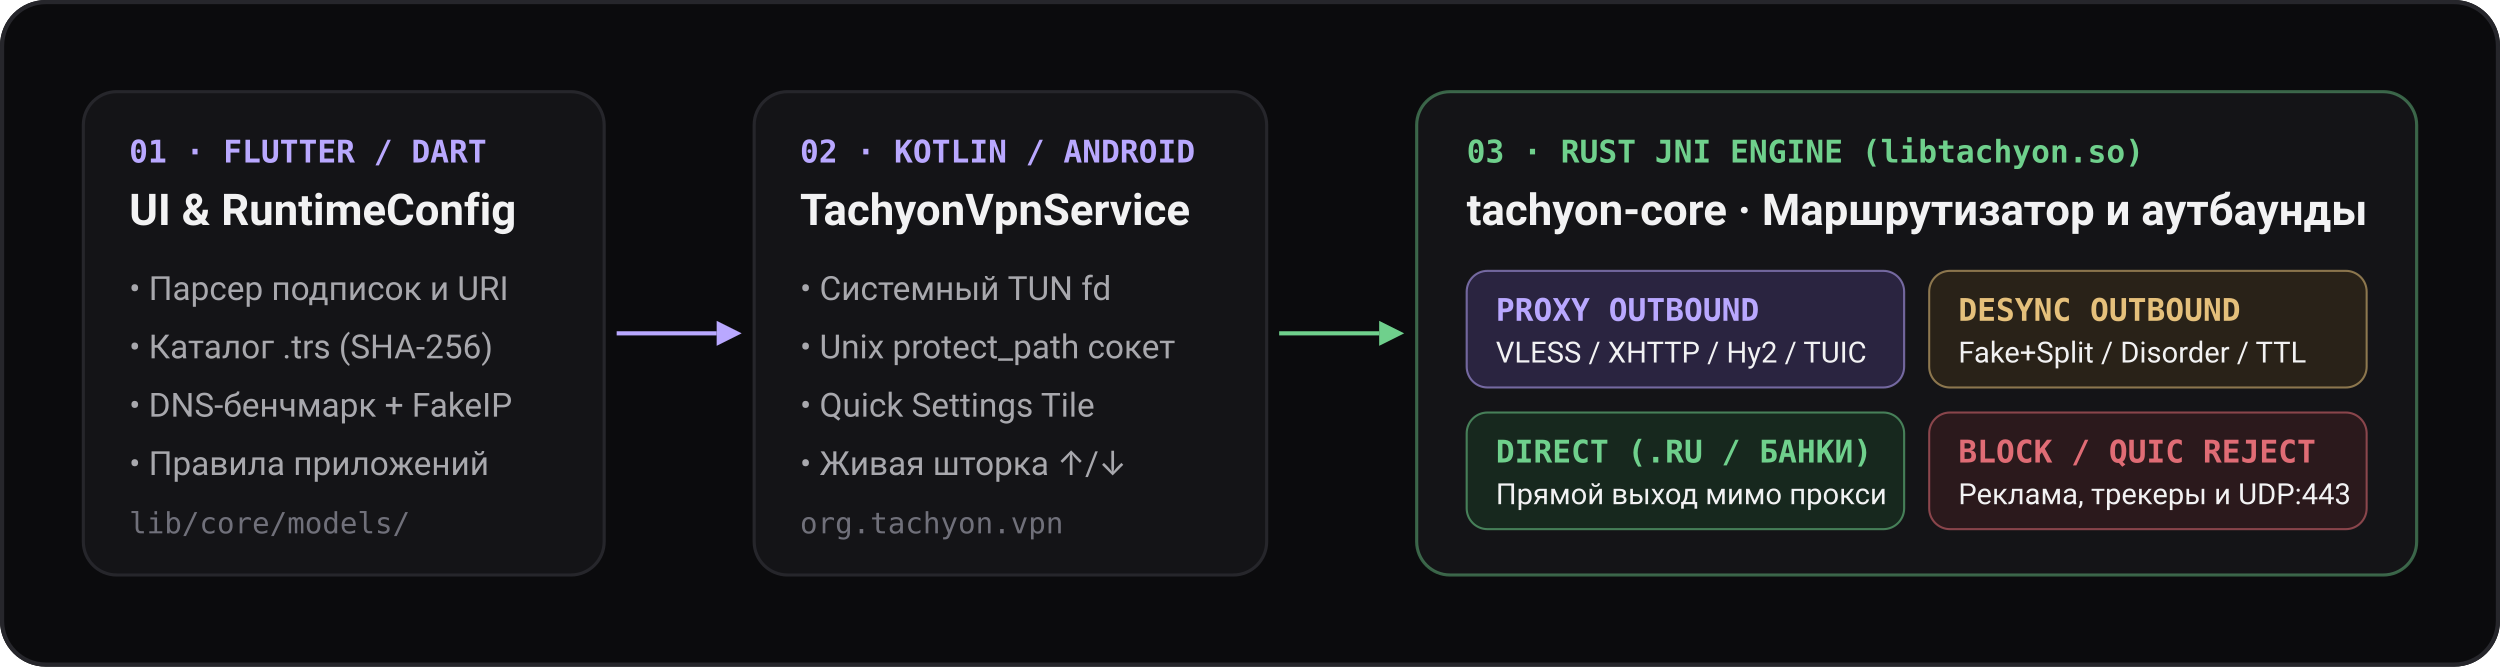
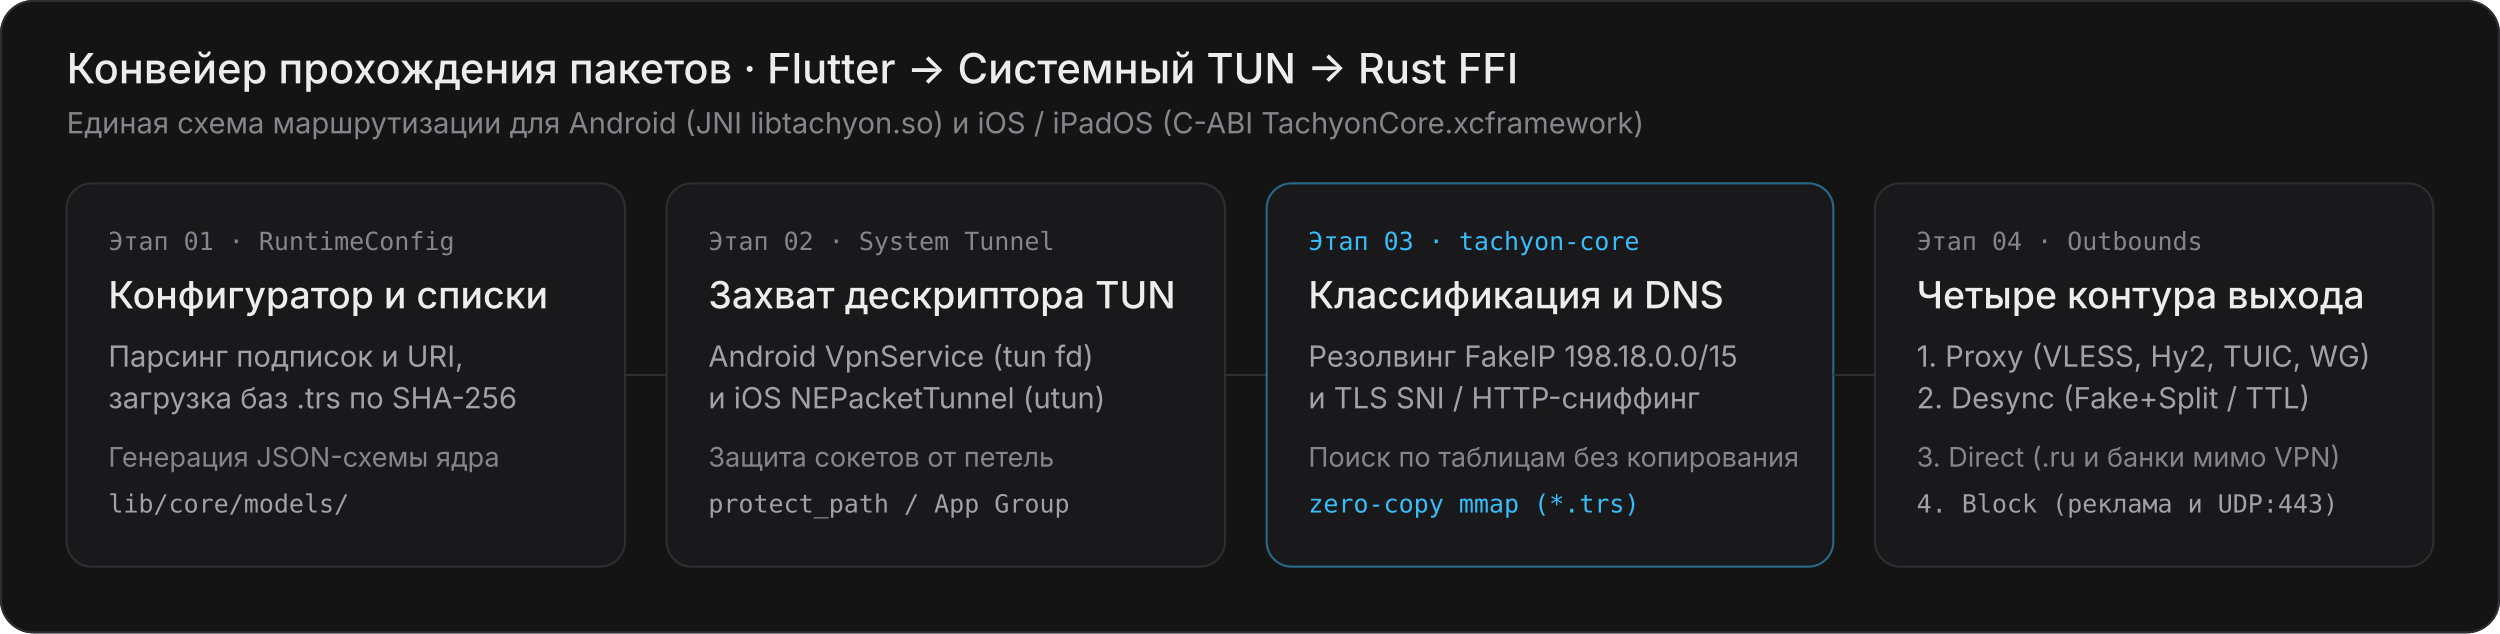
- <svg xmlns="http://www.w3.org/2000/svg" width="1200" height="320" viewBox="0 0 1200 320" role="img" aria-labelledby="title desc">
-   <rect width="1200" height="320" rx="22" fill="#0B0B0D" />
-   <rect x="1" y="1" width="1198" height="318" rx="21" fill="none" stroke="#26262B" stroke-width="2" />
-   <g transform="translate(40, 44)">
-     <rect x="0" y="0" width="250" height="232" rx="16" fill="#141417" stroke="#26262B" stroke-width="1.5" />
-     <text x="22" y="34" font-family="ui-monospace, SFMono-Regular, Menlo, Consolas, monospace" font-size="15" font-weight="700" fill="#B9A8FF">01 · FLUTTER / DART</text>
-     <text x="22" y="64" font-family="-apple-system, BlinkMacSystemFont, 'Segoe UI', Roboto, sans-serif" font-size="21" font-weight="700" fill="#F2F2F3">UI &amp; RuntimeConfig</text>
-     <text x="22" y="100" font-family="-apple-system, BlinkMacSystemFont, 'Segoe UI', Roboto, sans-serif" font-size="16" fill="#A8A8AD">• Парсер подписок и URI</text>
-     <text x="22" y="128" font-family="-apple-system, BlinkMacSystemFont, 'Segoe UI', Roboto, sans-serif" font-size="16" fill="#A8A8AD">• Каталог .trs (SHA-256)</text>
-     <text x="22" y="156" font-family="-apple-system, BlinkMacSystemFont, 'Segoe UI', Roboto, sans-serif" font-size="16" fill="#A8A8AD">• DNS-бенчмарк + FakeIP</text>
-     <text x="22" y="184" font-family="-apple-system, BlinkMacSystemFont, 'Segoe UI', Roboto, sans-serif" font-size="16" fill="#A8A8AD">• Правила приложений</text>
-     <text x="22" y="212" font-family="ui-monospace, SFMono-Regular, Menlo, Consolas, monospace" font-size="14" fill="#70707A">lib/core/models/</text>
+ <svg xmlns="http://www.w3.org/2000/svg" width="1200" height="304" viewBox="0 0 1200 304" role="img" aria-labelledby="title desc">
+   <rect width="1200" height="304" rx="16" fill="#141415" />
+   <rect x="0.5" y="0.5" width="1199" height="303" rx="15.5" fill="none" stroke="#2e2e32" stroke-width="1" />
+   <text x="32" y="40" fill="#ededed" font-family="-apple-system, BlinkMacSystemFont, 'Segoe UI', Inter, sans-serif" font-size="20" font-weight="500">Конвейер прохождения пакетов · Flutter → Системный TUN → Rust FFI</text>
+   <text x="32" y="64" fill="#85858b" font-family="-apple-system, BlinkMacSystemFont, 'Segoe UI', Inter, sans-serif" font-size="14" font-weight="400">Единая схема маршрутизации для Android (JNI libtachyon.so) и iOS / iPadOS (C-ABI TachyonCore.xcframework)</text>
+   <g transform="translate(32, 88)">
+     <rect x="0" y="0" width="268" height="184" rx="12" fill="#19191b" stroke="#2e2e32" stroke-width="1" />
+     <text x="20" y="32" fill="#85858b" font-family="ui-monospace, SFMono-Regular, Menlo, Consolas, monospace" font-size="12" font-weight="500">Этап 01 · RuntimeConfig</text>
+     <text x="20" y="60" fill="#ededed" font-family="-apple-system, BlinkMacSystemFont, 'Segoe UI', Inter, sans-serif" font-size="18" font-weight="500">Конфигуратор и списки</text>
+     <text x="20" y="88" fill="#a1a1a6" font-family="-apple-system, BlinkMacSystemFont, 'Segoe UI', Inter, sans-serif" font-size="14" font-weight="400">Парсинг подписок и URI,</text>
+     <text x="20" y="108" fill="#a1a1a6" font-family="-apple-system, BlinkMacSystemFont, 'Segoe UI', Inter, sans-serif" font-size="14" font-weight="400">загрузка баз .trs по SHA-256</text>
+     <text x="20" y="136" fill="#85858b" font-family="-apple-system, BlinkMacSystemFont, 'Segoe UI', Inter, sans-serif" font-size="13" font-weight="400">Генерация JSON-схемы ядра</text>
+     <text x="20" y="158" fill="#a1a1a6" font-family="ui-monospace, SFMono-Regular, Menlo, Consolas, monospace" font-size="12" font-weight="400">lib/core/models/</text>
  </g>
-   <g transform="translate(290, 148)">
-     <line x1="6" y1="12" x2="54" y2="12" stroke="#B9A8FF" stroke-width="2" />
-     <polygon points="54,6 66,12 54,18" fill="#B9A8FF" />
+   <line x1="300" y1="180" x2="320" y2="180" stroke="#2e2e32" stroke-width="1" />
+   <g transform="translate(320, 88)">
+     <rect x="0" y="0" width="268" height="184" rx="12" fill="#19191b" stroke="#2e2e32" stroke-width="1" />
+     <text x="20" y="32" fill="#85858b" font-family="ui-monospace, SFMono-Regular, Menlo, Consolas, monospace" font-size="12" font-weight="500">Этап 02 · System Tunnel</text>
+     <text x="20" y="60" fill="#ededed" font-family="-apple-system, BlinkMacSystemFont, 'Segoe UI', Inter, sans-serif" font-size="18" font-weight="500">Захват дескриптора TUN</text>
+     <text x="20" y="88" fill="#a1a1a6" font-family="-apple-system, BlinkMacSystemFont, 'Segoe UI', Inter, sans-serif" font-size="14" font-weight="400">Android VpnService (tun fd)</text>
+     <text x="20" y="108" fill="#a1a1a6" font-family="-apple-system, BlinkMacSystemFont, 'Segoe UI', Inter, sans-serif" font-size="14" font-weight="400">и iOS NEPacketTunnel (utun)</text>
+     <text x="20" y="136" fill="#85858b" font-family="-apple-system, BlinkMacSystemFont, 'Segoe UI', Inter, sans-serif" font-size="13" font-weight="400">Защита сокетов от петель</text>
+     <text x="20" y="158" fill="#a1a1a6" font-family="ui-monospace, SFMono-Regular, Menlo, Consolas, monospace" font-size="12" font-weight="400">protect_path / App Group</text>
  </g>
-   <g transform="translate(362, 44)">
-     <rect x="0" y="0" width="246" height="232" rx="16" fill="#141417" stroke="#26262B" stroke-width="1.5" />
-     <text x="22" y="34" font-family="ui-monospace, SFMono-Regular, Menlo, Consolas, monospace" font-size="15" font-weight="700" fill="#B9A8FF">02 · KOTLIN / ANDROID</text>
-     <text x="22" y="64" font-family="-apple-system, BlinkMacSystemFont, 'Segoe UI', Roboto, sans-serif" font-size="21" font-weight="700" fill="#F2F2F3">TachyonVpnService</text>
-     <text x="22" y="100" font-family="-apple-system, BlinkMacSystemFont, 'Segoe UI', Roboto, sans-serif" font-size="16" fill="#A8A8AD">• Системный TUN fd</text>
-     <text x="22" y="128" font-family="-apple-system, BlinkMacSystemFont, 'Segoe UI', Roboto, sans-serif" font-size="16" fill="#A8A8AD">• Unix protect_path сокет</text>
-     <text x="22" y="156" font-family="-apple-system, BlinkMacSystemFont, 'Segoe UI', Roboto, sans-serif" font-size="16" fill="#A8A8AD">• Quick Settings Tile</text>
-     <text x="22" y="184" font-family="-apple-system, BlinkMacSystemFont, 'Segoe UI', Roboto, sans-serif" font-size="16" fill="#A8A8AD">• Живая шторка ↑/↓</text>
-     <text x="22" y="212" font-family="ui-monospace, SFMono-Regular, Menlo, Consolas, monospace" font-size="14" fill="#70707A">org.tachyon.vpn</text>
+   <line x1="588" y1="180" x2="608" y2="180" stroke="#2e2e32" stroke-width="1" />
+   <g transform="translate(608, 88)">
+     <rect x="0" y="0" width="272" height="184" rx="12" fill="#19191b" stroke="#38bdf8" stroke-width="1" stroke-opacity="0.5" />
+     <text x="20" y="32" fill="#38bdf8" font-family="ui-monospace, SFMono-Regular, Menlo, Consolas, monospace" font-size="12" font-weight="500">Этап 03 · tachyon-core</text>
+     <text x="20" y="60" fill="#ededed" font-family="-apple-system, BlinkMacSystemFont, 'Segoe UI', Inter, sans-serif" font-size="18" font-weight="500">Классификация и DNS</text>
+     <text x="20" y="88" fill="#a1a1a6" font-family="-apple-system, BlinkMacSystemFont, 'Segoe UI', Inter, sans-serif" font-size="14" font-weight="400">Резолвинг FakeIP 198.18.0.0/15</text>
+     <text x="20" y="108" fill="#a1a1a6" font-family="-apple-system, BlinkMacSystemFont, 'Segoe UI', Inter, sans-serif" font-size="14" font-weight="400">и TLS SNI / HTTP-сниффинг</text>
+     <text x="20" y="136" fill="#85858b" font-family="-apple-system, BlinkMacSystemFont, 'Segoe UI', Inter, sans-serif" font-size="13" font-weight="400">Поиск по таблицам без копирования</text>
+     <text x="20" y="158" fill="#38bdf8" font-family="ui-monospace, SFMono-Regular, Menlo, Consolas, monospace" font-size="12" font-weight="400">zero-copy mmap (*.trs)</text>
  </g>
-   <g transform="translate(608, 148)">
-     <line x1="6" y1="12" x2="54" y2="12" stroke="#6FD08C" stroke-width="2" />
-     <polygon points="54,6 66,12 54,18" fill="#6FD08C" />
-   </g>
-   <g transform="translate(680, 44)">
-     <rect x="0" y="0" width="480" height="232" rx="16" fill="#141417" stroke="#6FD08C" stroke-opacity="0.45" stroke-width="1.5" />
-     <text x="24" y="34" font-family="ui-monospace, SFMono-Regular, Menlo, Consolas, monospace" font-size="15" font-weight="700" fill="#6FD08C">03 · RUST JNI ENGINE (libtachyon.so)</text>
-     <text x="24" y="64" font-family="-apple-system, BlinkMacSystemFont, 'Segoe UI', Roboto, sans-serif" font-size="21" font-weight="700" fill="#F2F2F3">tachyon-core · Маршрутизатор и аутбаунды</text>
-     <g transform="translate(24, 86)">
-       <rect x="0" y="0" width="210" height="56" rx="10" fill="#2A2440" stroke="#B9A8FF" stroke-opacity="0.55" />
-       <text x="14" y="24" font-family="ui-monospace, SFMono-Regular, Menlo, Consolas, monospace" font-size="15" font-weight="700" fill="#B9A8FF">PROXY OUTBOUND</text>
-       <text x="14" y="44" font-family="-apple-system, BlinkMacSystemFont, 'Segoe UI', Roboto, sans-serif" font-size="14" fill="#F2F2F3">VLESS / XHTTP / Hy2 / TUIC</text>
-       <rect x="222" y="0" width="210" height="56" rx="10" fill="#292218" stroke="#E5C07B" stroke-opacity="0.55" />
-       <text x="236" y="24" font-family="ui-monospace, SFMono-Regular, Menlo, Consolas, monospace" font-size="15" font-weight="700" fill="#E5C07B">DESYNC OUTBOUND</text>
-       <text x="236" y="44" font-family="-apple-system, BlinkMacSystemFont, 'Segoe UI', Roboto, sans-serif" font-size="14" fill="#F2F2F3">Fake+Split / Disorder / TTL</text>
-       <rect x="0" y="68" width="210" height="56" rx="10" fill="#17281E" stroke="#6FD08C" stroke-opacity="0.55" />
-       <text x="14" y="92" font-family="ui-monospace, SFMono-Regular, Menlo, Consolas, monospace" font-size="15" font-weight="700" fill="#6FD08C">DIRECT (.RU / БАНКИ)</text>
-       <text x="14" y="112" font-family="-apple-system, BlinkMacSystemFont, 'Segoe UI', Roboto, sans-serif" font-size="14" fill="#F2F2F3">Прямой выход мимо прокси</text>
-       <rect x="222" y="68" width="210" height="56" rx="10" fill="#2B191C" stroke="#E06C75" stroke-opacity="0.55" />
-       <text x="236" y="92" font-family="ui-monospace, SFMono-Regular, Menlo, Consolas, monospace" font-size="15" font-weight="700" fill="#E06C75">BLOCK / QUIC REJECT</text>
-       <text x="236" y="112" font-family="-apple-system, BlinkMacSystemFont, 'Segoe UI', Roboto, sans-serif" font-size="14" fill="#F2F2F3">Реклама, трекеры и UDP:443</text>
-     </g>
+   <line x1="880" y1="180" x2="900" y2="180" stroke="#2e2e32" stroke-width="1" />
+   <g transform="translate(900, 88)">
+     <rect x="0" y="0" width="268" height="184" rx="12" fill="#19191b" stroke="#2e2e32" stroke-width="1" />
+     <text x="20" y="32" fill="#85858b" font-family="ui-monospace, SFMono-Regular, Menlo, Consolas, monospace" font-size="12" font-weight="500">Этап 04 · Outbounds</text>
+     <text x="20" y="60" fill="#ededed" font-family="-apple-system, BlinkMacSystemFont, 'Segoe UI', Inter, sans-serif" font-size="18" font-weight="500">Четыре контура выхода</text>
+     <text x="20" y="88" fill="#a1a1a6" font-family="-apple-system, BlinkMacSystemFont, 'Segoe UI', Inter, sans-serif" font-size="14" font-weight="400">1. Proxy (VLESS, Hy2, TUIC, WG)</text>
+     <text x="20" y="108" fill="#a1a1a6" font-family="-apple-system, BlinkMacSystemFont, 'Segoe UI', Inter, sans-serif" font-size="14" font-weight="400">2. Desync (Fake+Split / TTL)</text>
+     <text x="20" y="136" fill="#85858b" font-family="-apple-system, BlinkMacSystemFont, 'Segoe UI', Inter, sans-serif" font-size="13" font-weight="400">3. Direct (.ru и банки мимо VPN)</text>
+     <text x="20" y="158" fill="#a1a1a6" font-family="ui-monospace, SFMono-Regular, Menlo, Consolas, monospace" font-size="12" font-weight="400">4. Block (реклама и UDP:443)</text>
  </g>
</svg>
